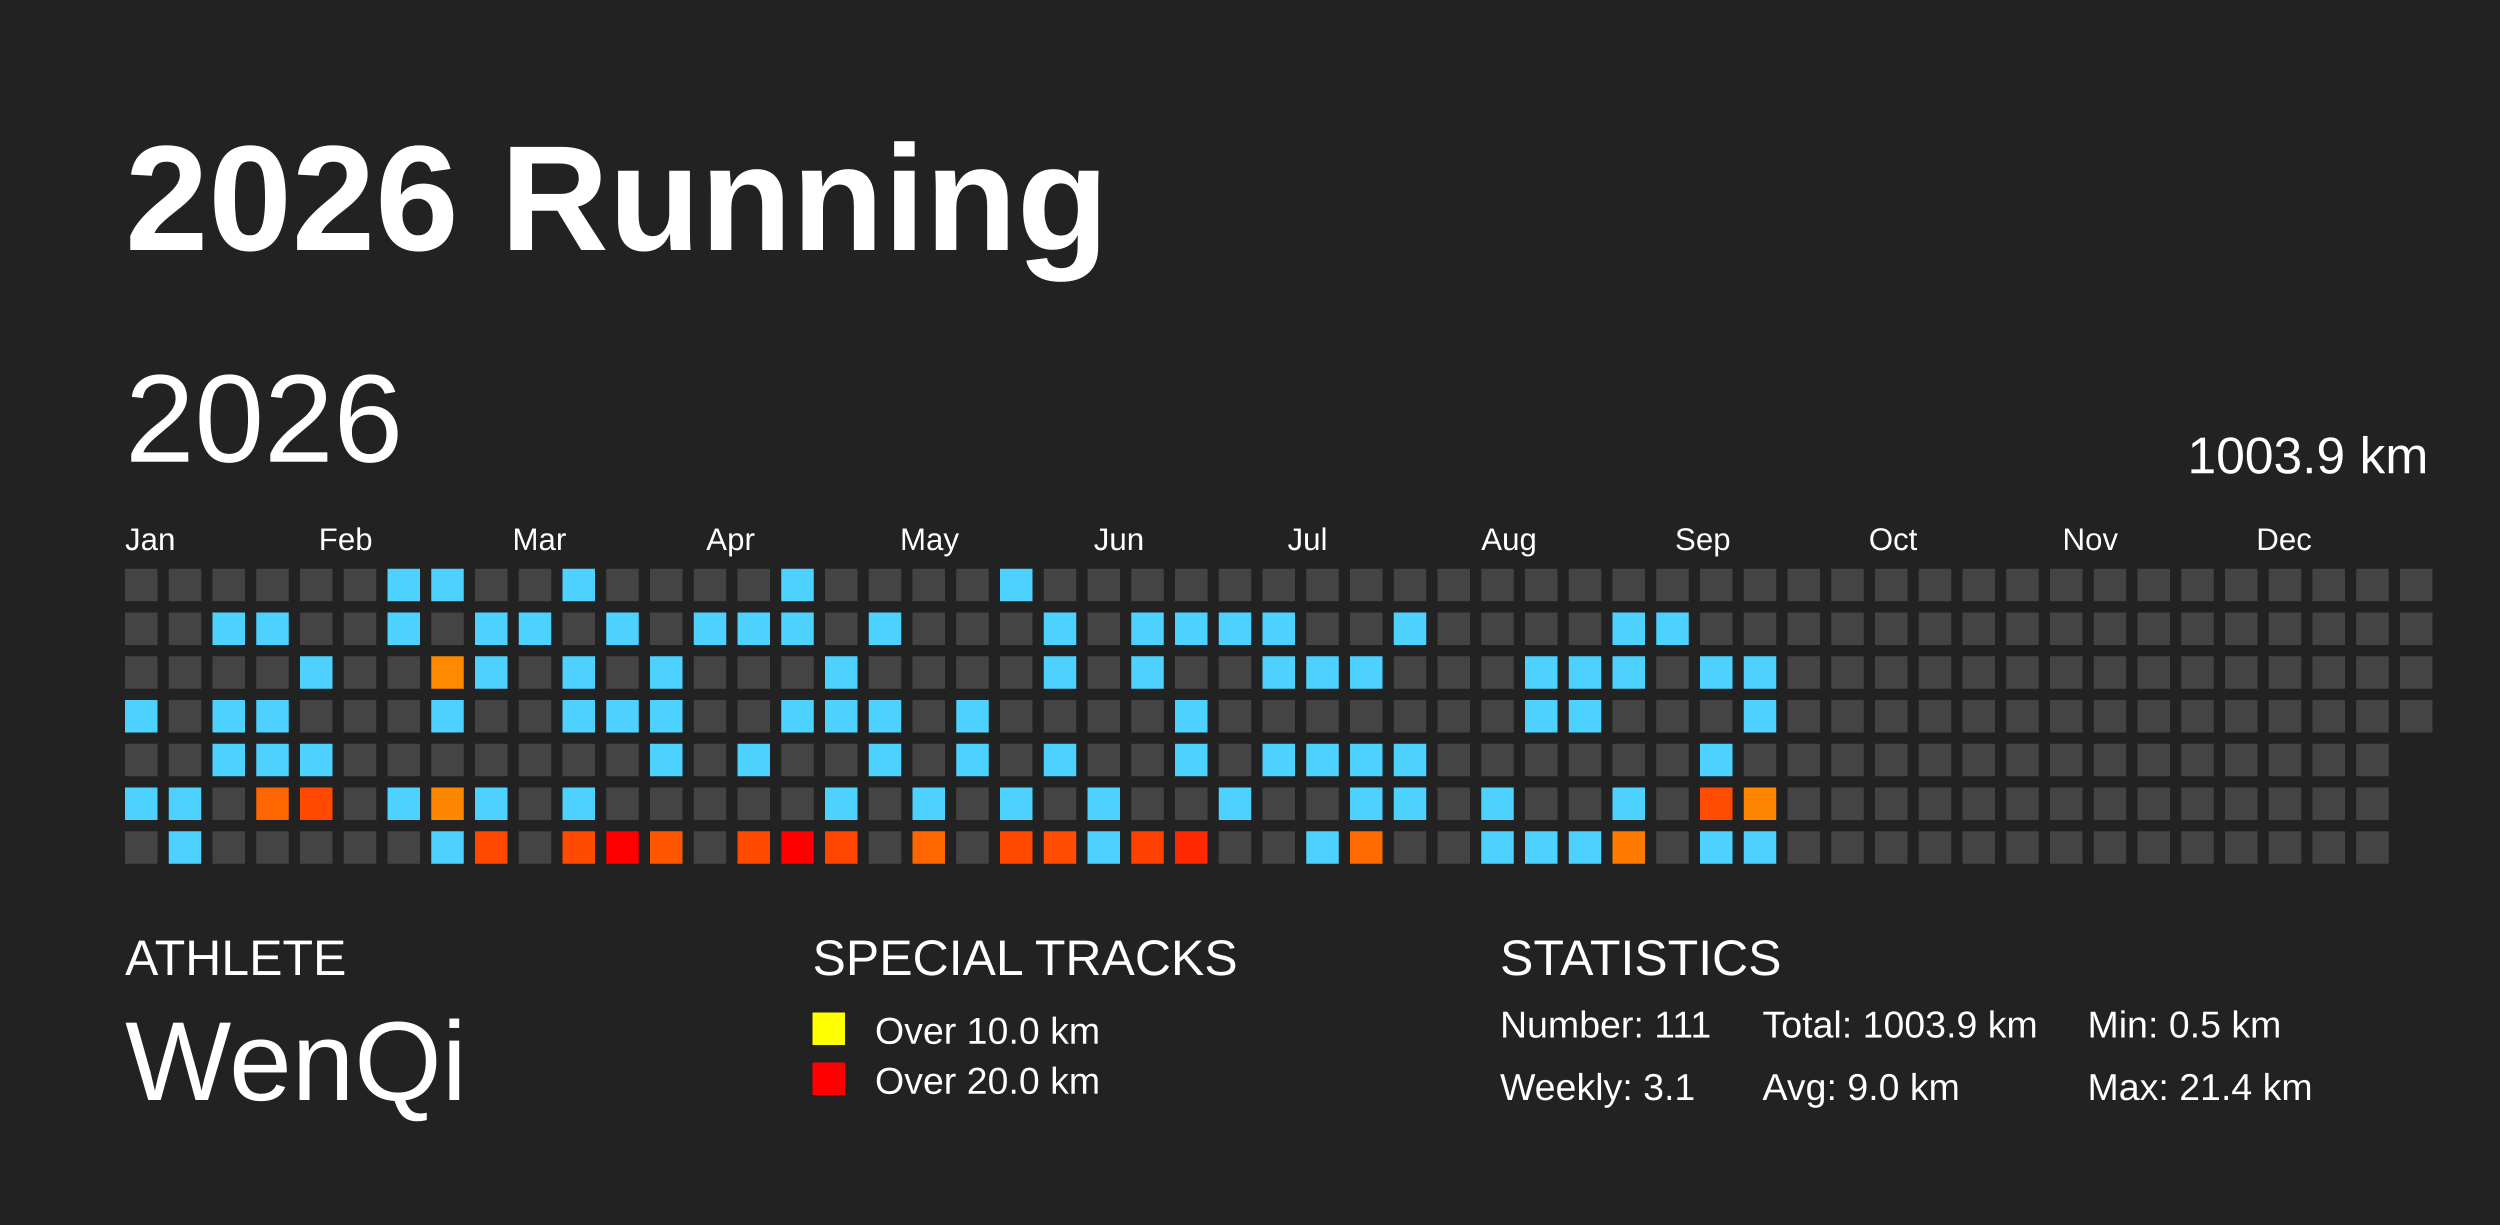
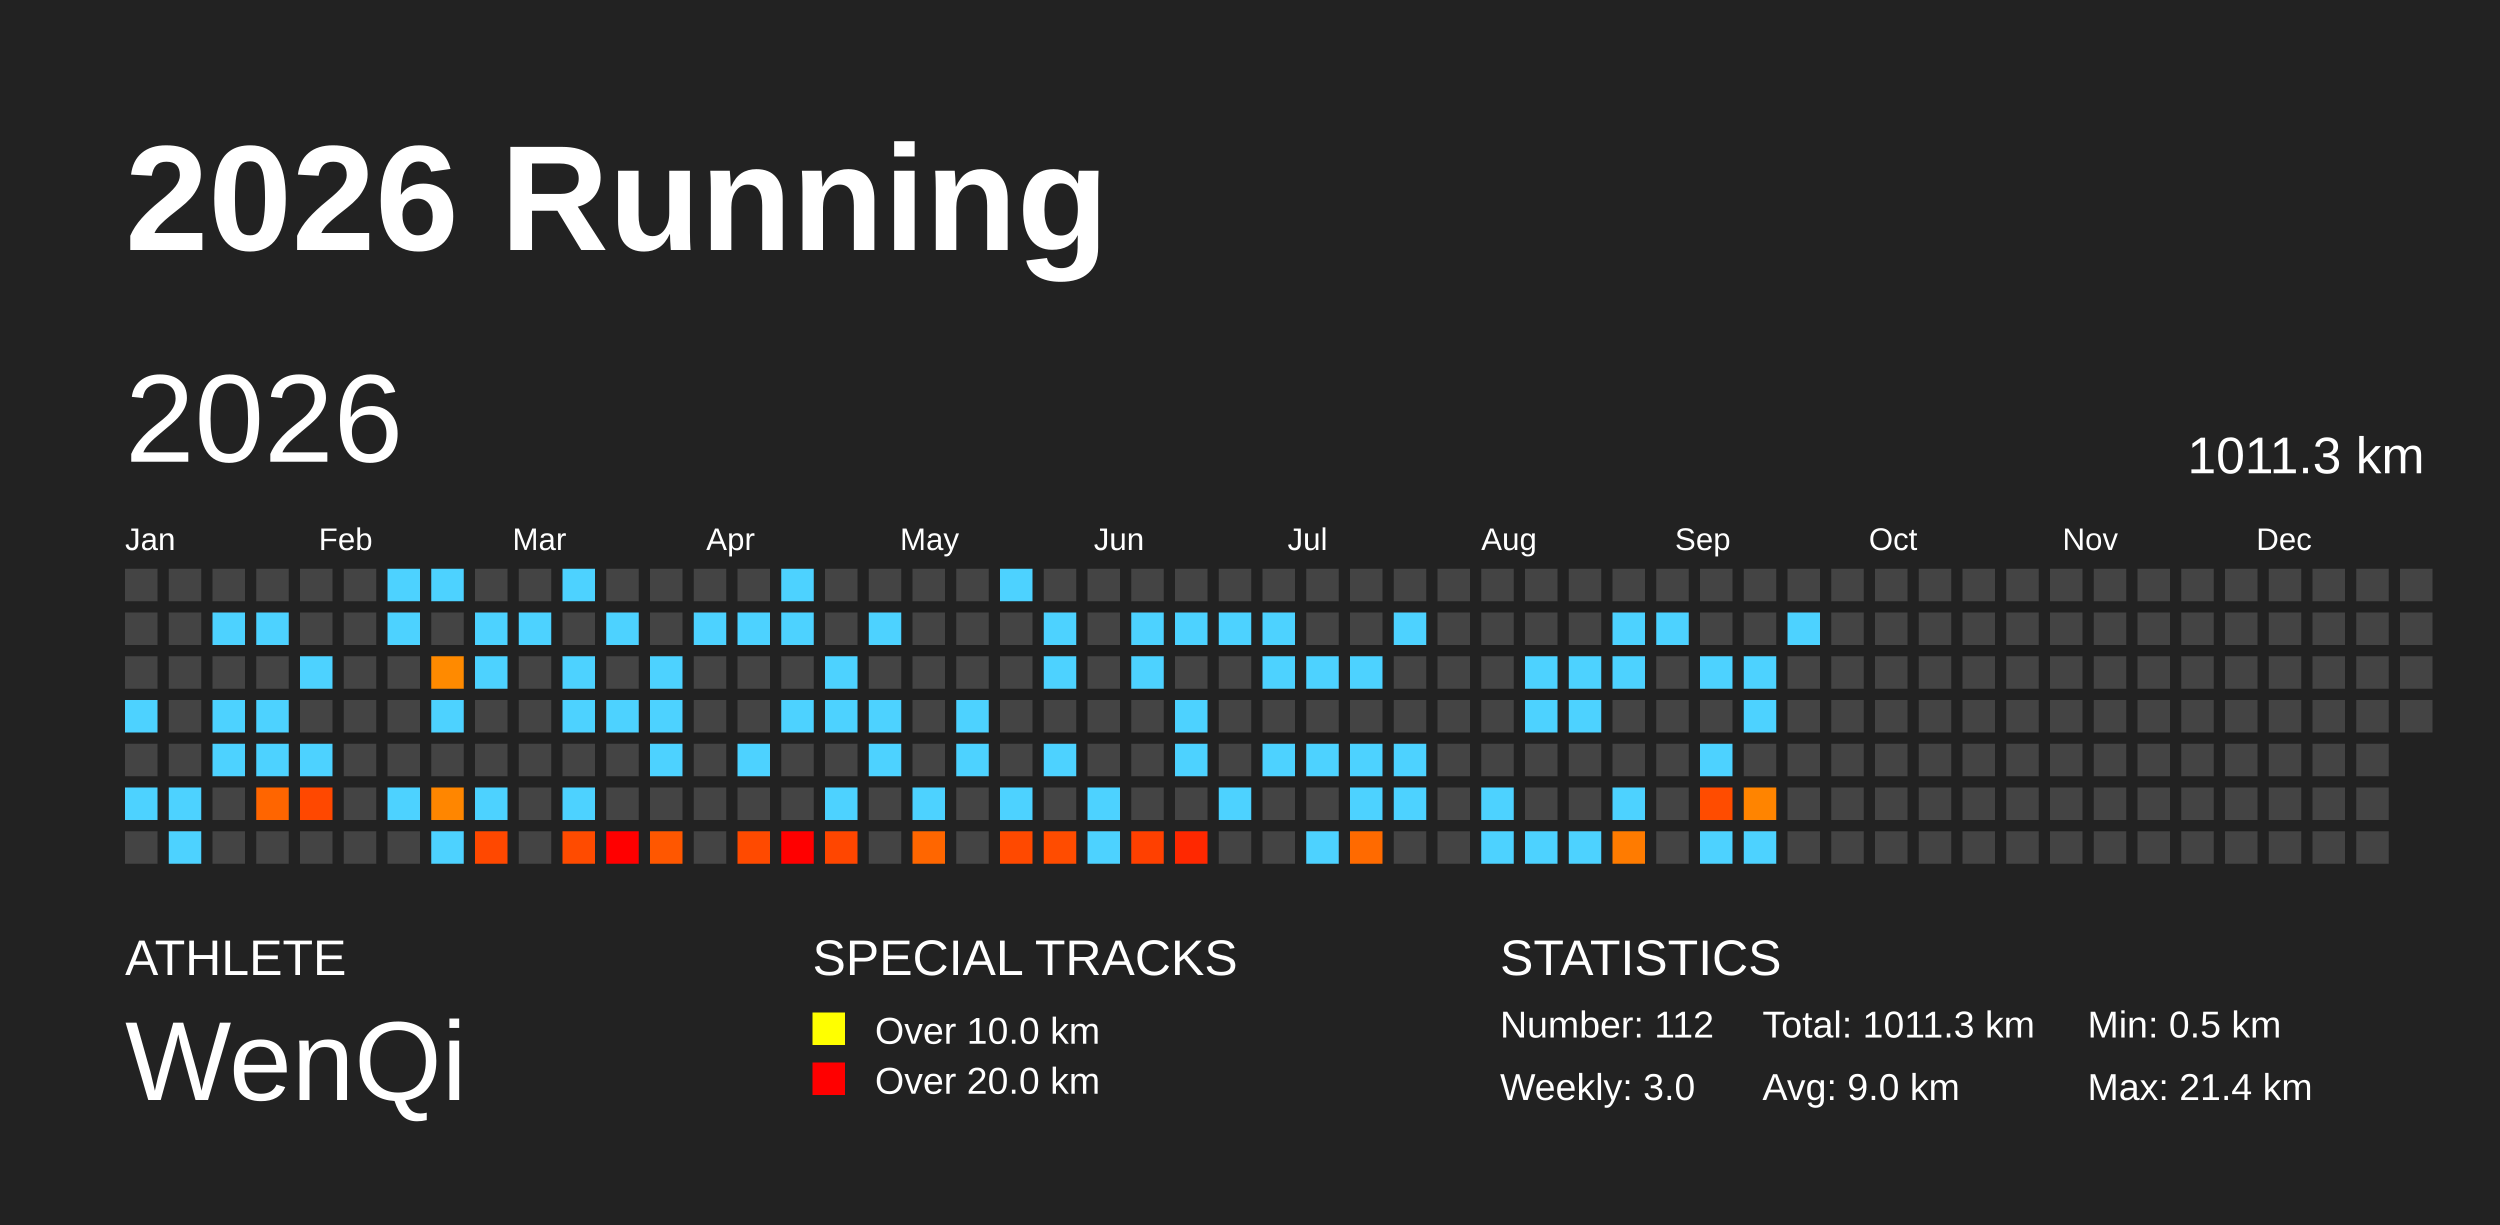
<svg xmlns="http://www.w3.org/2000/svg" baseProfile="full" height="98mm" version="1.1" viewBox="0,0,200,98" width="200mm">
  <defs />
  <rect fill="#222222" height="98" width="200" x="0" y="0" />
  <text fill="#FFFFFF" style="font-size:12px; font-family:Arial; font-weight:bold;" x="10" y="20">2026 Running</text>
  <text fill="#FFFFFF" style="font-size:4px; font-family:Arial" x="10" y="78">ATHLETE</text>
  <text fill="#FFFFFF" style="font-size:9px; font-family:Arial" x="10" y="88">WenQi</text>
  <text fill="#FFFFFF" style="font-size:4px; font-family:Arial" x="65" y="78">SPECIAL TRACKS</text>
  <rect fill="yellow" height="2.6" width="2.6" x="65" y="81" />
  <text fill="#FFFFFF" style="font-size:3px; font-family:Arial" x="70" y="83.5">Over 10.0 km</text>
  <rect fill="red" height="2.6" width="2.6" x="65" y="85" />
  <text fill="#FFFFFF" style="font-size:3px; font-family:Arial" x="70" y="87.5">Over 20.0 km</text>
  <text fill="#FFFFFF" style="font-size:4px; font-family:Arial" x="120" y="78">STATISTICS</text>
-   <text fill="#FFFFFF" style="font-size:3px; font-family:Arial" x="120" y="83">Number: 111</text>
-   <text fill="#FFFFFF" style="font-size:3px; font-family:Arial" x="120" y="88">Weekly: 3.1</text>
-   <text fill="#FFFFFF" style="font-size:3px; font-family:Arial" x="141" y="83">Total: 1003.9 km</text>
+   <text fill="#FFFFFF" style="font-size:3px; font-family:Arial" x="120" y="83">Number: 112</text>
+   <text fill="#FFFFFF" style="font-size:3px; font-family:Arial" x="120" y="88">Weekly: 3.0</text>
+   <text fill="#FFFFFF" style="font-size:3px; font-family:Arial" x="141" y="83">Total: 1011.3 km</text>
  <text fill="#FFFFFF" style="font-size:3px; font-family:Arial" x="141" y="88">Avg: 9.0 km</text>
  <text fill="#FFFFFF" style="font-size:3px; font-family:Arial" x="167" y="83">Min: 0.5 km</text>
  <text fill="#FFFFFF" style="font-size:3px; font-family:Arial" x="167" y="88">Max: 21.4 km</text>
  <text dominant-baseline="hanging" fill="#FFFFFF" style="font-size:10.0px; font-family:Arial;" x="10" y="30">2026</text>
-   <text dominant-baseline="hanging" fill="#FFFFFF" style="font-size:4.125px; font-family:Arial;" x="175" y="35">1003.9 km</text>
+   <text dominant-baseline="hanging" fill="#FFFFFF" style="font-size:4.125px; font-family:Arial;" x="175" y="35">1011.3 km</text>
  <text fill="#FFFFFF" style="font-size:2.5px; font-family:Arial" x="10.0" y="44">Jan</text>
  <text fill="#FFFFFF" style="font-size:2.5px; font-family:Arial" x="25.5" y="44">Feb</text>
  <text fill="#FFFFFF" style="font-size:2.5px; font-family:Arial" x="41.0" y="44">Mar</text>
  <text fill="#FFFFFF" style="font-size:2.5px; font-family:Arial" x="56.5" y="44">Apr</text>
  <text fill="#FFFFFF" style="font-size:2.5px; font-family:Arial" x="72.0" y="44">May</text>
  <text fill="#FFFFFF" style="font-size:2.5px; font-family:Arial" x="87.5" y="44">Jun</text>
  <text fill="#FFFFFF" style="font-size:2.5px; font-family:Arial" x="103.0" y="44">Jul</text>
  <text fill="#FFFFFF" style="font-size:2.5px; font-family:Arial" x="118.5" y="44">Aug</text>
  <text fill="#FFFFFF" style="font-size:2.5px; font-family:Arial" x="134.0" y="44">Sep</text>
  <text fill="#FFFFFF" style="font-size:2.5px; font-family:Arial" x="149.5" y="44">Oct</text>
  <text fill="#FFFFFF" style="font-size:2.5px; font-family:Arial" x="165.0" y="44">Nov</text>
  <text fill="#FFFFFF" style="font-size:2.5px; font-family:Arial" x="180.5" y="44">Dec</text>
  <rect fill="#444444" height="2.6" width="2.6" x="10.0" y="45.5" />
  <rect fill="#444444" height="2.6" width="2.6" x="10.0" y="49.0" />
  <rect fill="#444444" height="2.6" width="2.6" x="10.0" y="52.5" />
  <rect fill="#4dd2ff" height="2.6" width="2.6" x="10.0" y="56.0" />
  <rect fill="#444444" height="2.6" width="2.6" x="10.0" y="59.5" />
  <rect fill="#4dd2ff" height="2.6" width="2.6" x="10.0" y="63.0" />
  <rect fill="#444444" height="2.6" width="2.6" x="10.0" y="66.5" />
  <rect fill="#444444" height="2.6" width="2.6" x="13.5" y="45.5" />
  <rect fill="#444444" height="2.6" width="2.6" x="13.5" y="49.0" />
  <rect fill="#444444" height="2.6" width="2.6" x="13.5" y="52.5" />
  <rect fill="#444444" height="2.6" width="2.6" x="13.5" y="56.0" />
  <rect fill="#444444" height="2.6" width="2.6" x="13.5" y="59.5" />
  <rect fill="#4dd2ff" height="2.6" width="2.6" x="13.5" y="63.0" />
  <rect fill="#4dd2ff" height="2.6" width="2.6" x="13.5" y="66.5" />
  <rect fill="#444444" height="2.6" width="2.6" x="17.0" y="45.5" />
  <rect fill="#4dd2ff" height="2.6" width="2.6" x="17.0" y="49.0" />
  <rect fill="#444444" height="2.6" width="2.6" x="17.0" y="52.5" />
  <rect fill="#4dd2ff" height="2.6" width="2.6" x="17.0" y="56.0" />
  <rect fill="#4dd2ff" height="2.6" width="2.6" x="17.0" y="59.5" />
  <rect fill="#444444" height="2.6" width="2.6" x="17.0" y="63.0" />
  <rect fill="#444444" height="2.6" width="2.6" x="17.0" y="66.5" />
  <rect fill="#444444" height="2.6" width="2.6" x="20.5" y="45.5" />
  <rect fill="#4dd2ff" height="2.6" width="2.6" x="20.5" y="49.0" />
  <rect fill="#444444" height="2.6" width="2.6" x="20.5" y="52.5" />
  <rect fill="#4dd2ff" height="2.6" width="2.6" x="20.5" y="56.0" />
  <rect fill="#4dd2ff" height="2.6" width="2.6" x="20.5" y="59.5" />
  <rect fill="#ff6500" height="2.6" width="2.6" x="20.5" y="63.0" />
  <rect fill="#444444" height="2.6" width="2.6" x="20.5" y="66.5" />
  <rect fill="#444444" height="2.6" width="2.6" x="24.0" y="45.5" />
  <rect fill="#444444" height="2.6" width="2.6" x="24.0" y="49.0" />
  <rect fill="#4dd2ff" height="2.6" width="2.6" x="24.0" y="52.5" />
  <rect fill="#444444" height="2.6" width="2.6" x="24.0" y="56.0" />
  <rect fill="#4dd2ff" height="2.6" width="2.6" x="24.0" y="59.5" />
  <rect fill="#ff4800" height="2.6" width="2.6" x="24.0" y="63.0" />
  <rect fill="#444444" height="2.6" width="2.6" x="24.0" y="66.5" />
  <rect fill="#444444" height="2.6" width="2.6" x="27.5" y="45.5" />
  <rect fill="#444444" height="2.6" width="2.6" x="27.5" y="49.0" />
  <rect fill="#444444" height="2.6" width="2.6" x="27.5" y="52.5" />
  <rect fill="#444444" height="2.6" width="2.6" x="27.5" y="56.0" />
  <rect fill="#444444" height="2.6" width="2.6" x="27.5" y="59.5" />
  <rect fill="#444444" height="2.6" width="2.6" x="27.5" y="63.0" />
  <rect fill="#444444" height="2.6" width="2.6" x="27.5" y="66.5" />
  <rect fill="#4dd2ff" height="2.6" width="2.6" x="31.0" y="45.5" />
  <rect fill="#4dd2ff" height="2.6" width="2.6" x="31.0" y="49.0" />
  <rect fill="#444444" height="2.6" width="2.6" x="31.0" y="52.5" />
  <rect fill="#444444" height="2.6" width="2.6" x="31.0" y="56.0" />
  <rect fill="#444444" height="2.6" width="2.6" x="31.0" y="59.5" />
  <rect fill="#4dd2ff" height="2.6" width="2.6" x="31.0" y="63.0" />
  <rect fill="#444444" height="2.6" width="2.6" x="31.0" y="66.5" />
  <rect fill="#4dd2ff" height="2.6" width="2.6" x="34.5" y="45.5" />
  <rect fill="#444444" height="2.6" width="2.6" x="34.5" y="49.0" />
  <rect fill="#ff8a00" height="2.6" width="2.6" x="34.5" y="52.5" />
  <rect fill="#4dd2ff" height="2.6" width="2.6" x="34.5" y="56.0" />
  <rect fill="#444444" height="2.6" width="2.6" x="34.5" y="59.5" />
  <rect fill="#ff8600" height="2.6" width="2.6" x="34.5" y="63.0" />
  <rect fill="#4dd2ff" height="2.6" width="2.6" x="34.5" y="66.5" />
  <rect fill="#444444" height="2.6" width="2.6" x="38.0" y="45.5" />
  <rect fill="#4dd2ff" height="2.6" width="2.6" x="38.0" y="49.0" />
  <rect fill="#4dd2ff" height="2.6" width="2.6" x="38.0" y="52.5" />
  <rect fill="#444444" height="2.6" width="2.6" x="38.0" y="56.0" />
  <rect fill="#444444" height="2.6" width="2.6" x="38.0" y="59.5" />
  <rect fill="#4dd2ff" height="2.6" width="2.6" x="38.0" y="63.0" />
  <rect fill="#ff4800" height="2.6" width="2.6" x="38.0" y="66.5" />
  <rect fill="#444444" height="2.6" width="2.6" x="41.5" y="45.5" />
  <rect fill="#4dd2ff" height="2.6" width="2.6" x="41.5" y="49.0" />
  <rect fill="#444444" height="2.6" width="2.6" x="41.5" y="52.5" />
  <rect fill="#444444" height="2.6" width="2.6" x="41.5" y="56.0" />
  <rect fill="#444444" height="2.6" width="2.6" x="41.5" y="59.5" />
  <rect fill="#444444" height="2.6" width="2.6" x="41.5" y="63.0" />
  <rect fill="#444444" height="2.6" width="2.6" x="41.5" y="66.5" />
  <rect fill="#4dd2ff" height="2.6" width="2.6" x="45.0" y="45.5" />
  <rect fill="#444444" height="2.6" width="2.6" x="45.0" y="49.0" />
  <rect fill="#4dd2ff" height="2.6" width="2.6" x="45.0" y="52.5" />
  <rect fill="#4dd2ff" height="2.6" width="2.6" x="45.0" y="56.0" />
  <rect fill="#444444" height="2.6" width="2.6" x="45.0" y="59.5" />
  <rect fill="#4dd2ff" height="2.6" width="2.6" x="45.0" y="63.0" />
  <rect fill="#ff4b00" height="2.6" width="2.6" x="45.0" y="66.5" />
  <rect fill="#444444" height="2.6" width="2.6" x="48.5" y="45.5" />
  <rect fill="#4dd2ff" height="2.6" width="2.6" x="48.5" y="49.0" />
  <rect fill="#444444" height="2.6" width="2.6" x="48.5" y="52.5" />
  <rect fill="#4dd2ff" height="2.6" width="2.6" x="48.5" y="56.0" />
  <rect fill="#444444" height="2.6" width="2.6" x="48.5" y="59.5" />
  <rect fill="#444444" height="2.6" width="2.6" x="48.5" y="63.0" />
  <rect fill="red" height="2.6" width="2.6" x="48.5" y="66.5" />
  <rect fill="#444444" height="2.6" width="2.6" x="52.0" y="45.5" />
  <rect fill="#444444" height="2.6" width="2.6" x="52.0" y="49.0" />
  <rect fill="#4dd2ff" height="2.6" width="2.6" x="52.0" y="52.5" />
  <rect fill="#4dd2ff" height="2.6" width="2.6" x="52.0" y="56.0" />
  <rect fill="#4dd2ff" height="2.6" width="2.6" x="52.0" y="59.5" />
  <rect fill="#444444" height="2.6" width="2.6" x="52.0" y="63.0" />
  <rect fill="#ff5700" height="2.6" width="2.6" x="52.0" y="66.5" />
  <rect fill="#444444" height="2.6" width="2.6" x="55.5" y="45.5" />
  <rect fill="#4dd2ff" height="2.6" width="2.6" x="55.5" y="49.0" />
  <rect fill="#444444" height="2.6" width="2.6" x="55.5" y="52.5" />
  <rect fill="#444444" height="2.6" width="2.6" x="55.5" y="56.0" />
  <rect fill="#444444" height="2.6" width="2.6" x="55.5" y="59.5" />
  <rect fill="#444444" height="2.6" width="2.6" x="55.5" y="63.0" />
  <rect fill="#444444" height="2.6" width="2.6" x="55.5" y="66.5" />
  <rect fill="#444444" height="2.6" width="2.6" x="59.0" y="45.5" />
  <rect fill="#4dd2ff" height="2.6" width="2.6" x="59.0" y="49.0" />
  <rect fill="#444444" height="2.6" width="2.6" x="59.0" y="52.5" />
  <rect fill="#444444" height="2.6" width="2.6" x="59.0" y="56.0" />
  <rect fill="#4dd2ff" height="2.6" width="2.6" x="59.0" y="59.5" />
  <rect fill="#444444" height="2.6" width="2.6" x="59.0" y="63.0" />
  <rect fill="#ff4a00" height="2.6" width="2.6" x="59.0" y="66.5" />
  <rect fill="#4dd2ff" height="2.6" width="2.6" x="62.5" y="45.5" />
  <rect fill="#4dd2ff" height="2.6" width="2.6" x="62.5" y="49.0" />
  <rect fill="#444444" height="2.6" width="2.6" x="62.5" y="52.5" />
  <rect fill="#4dd2ff" height="2.6" width="2.6" x="62.5" y="56.0" />
  <rect fill="#444444" height="2.6" width="2.6" x="62.5" y="59.5" />
  <rect fill="#444444" height="2.6" width="2.6" x="62.5" y="63.0" />
  <rect fill="red" height="2.6" width="2.6" x="62.5" y="66.5" />
  <rect fill="#444444" height="2.6" width="2.6" x="66.0" y="45.5" />
  <rect fill="#444444" height="2.6" width="2.6" x="66.0" y="49.0" />
  <rect fill="#4dd2ff" height="2.6" width="2.6" x="66.0" y="52.5" />
  <rect fill="#4dd2ff" height="2.6" width="2.6" x="66.0" y="56.0" />
  <rect fill="#444444" height="2.6" width="2.6" x="66.0" y="59.5" />
  <rect fill="#4dd2ff" height="2.6" width="2.6" x="66.0" y="63.0" />
  <rect fill="#ff4600" height="2.6" width="2.6" x="66.0" y="66.5" />
  <rect fill="#444444" height="2.6" width="2.6" x="69.5" y="45.5" />
  <rect fill="#4dd2ff" height="2.6" width="2.6" x="69.5" y="49.0" />
  <rect fill="#444444" height="2.6" width="2.6" x="69.5" y="52.5" />
  <rect fill="#4dd2ff" height="2.6" width="2.6" x="69.5" y="56.0" />
  <rect fill="#4dd2ff" height="2.6" width="2.6" x="69.5" y="59.5" />
  <rect fill="#444444" height="2.6" width="2.6" x="69.5" y="63.0" />
  <rect fill="#444444" height="2.6" width="2.6" x="69.5" y="66.5" />
  <rect fill="#444444" height="2.6" width="2.6" x="73.0" y="45.5" />
  <rect fill="#444444" height="2.6" width="2.6" x="73.0" y="49.0" />
  <rect fill="#444444" height="2.6" width="2.6" x="73.0" y="52.5" />
  <rect fill="#444444" height="2.6" width="2.6" x="73.0" y="56.0" />
  <rect fill="#444444" height="2.6" width="2.6" x="73.0" y="59.5" />
  <rect fill="#4dd2ff" height="2.6" width="2.6" x="73.0" y="63.0" />
  <rect fill="#ff6600" height="2.6" width="2.6" x="73.0" y="66.5" />
  <rect fill="#444444" height="2.6" width="2.6" x="76.5" y="45.5" />
  <rect fill="#444444" height="2.6" width="2.6" x="76.5" y="49.0" />
  <rect fill="#444444" height="2.6" width="2.6" x="76.5" y="52.5" />
  <rect fill="#4dd2ff" height="2.6" width="2.6" x="76.5" y="56.0" />
  <rect fill="#4dd2ff" height="2.6" width="2.6" x="76.5" y="59.5" />
  <rect fill="#444444" height="2.6" width="2.6" x="76.5" y="63.0" />
  <rect fill="#444444" height="2.6" width="2.6" x="76.5" y="66.5" />
  <rect fill="#4dd2ff" height="2.6" width="2.6" x="80.0" y="45.5" />
  <rect fill="#444444" height="2.6" width="2.6" x="80.0" y="49.0" />
  <rect fill="#444444" height="2.6" width="2.6" x="80.0" y="52.5" />
  <rect fill="#444444" height="2.6" width="2.6" x="80.0" y="56.0" />
  <rect fill="#444444" height="2.6" width="2.6" x="80.0" y="59.5" />
  <rect fill="#4dd2ff" height="2.6" width="2.6" x="80.0" y="63.0" />
  <rect fill="#ff4900" height="2.6" width="2.6" x="80.0" y="66.5" />
  <rect fill="#444444" height="2.6" width="2.6" x="83.5" y="45.5" />
  <rect fill="#4dd2ff" height="2.6" width="2.6" x="83.5" y="49.0" />
  <rect fill="#4dd2ff" height="2.6" width="2.6" x="83.5" y="52.5" />
  <rect fill="#444444" height="2.6" width="2.6" x="83.5" y="56.0" />
  <rect fill="#4dd2ff" height="2.6" width="2.6" x="83.5" y="59.5" />
  <rect fill="#444444" height="2.6" width="2.6" x="83.5" y="63.0" />
  <rect fill="#ff4c00" height="2.6" width="2.6" x="83.5" y="66.5" />
  <rect fill="#444444" height="2.6" width="2.6" x="87.0" y="45.5" />
  <rect fill="#444444" height="2.6" width="2.6" x="87.0" y="49.0" />
  <rect fill="#444444" height="2.6" width="2.6" x="87.0" y="52.5" />
  <rect fill="#444444" height="2.6" width="2.6" x="87.0" y="56.0" />
  <rect fill="#444444" height="2.6" width="2.6" x="87.0" y="59.5" />
  <rect fill="#4dd2ff" height="2.6" width="2.6" x="87.0" y="63.0" />
  <rect fill="#4dd2ff" height="2.6" width="2.6" x="87.0" y="66.5" />
  <rect fill="#444444" height="2.6" width="2.6" x="90.5" y="45.5" />
  <rect fill="#4dd2ff" height="2.6" width="2.6" x="90.5" y="49.0" />
  <rect fill="#4dd2ff" height="2.6" width="2.6" x="90.5" y="52.5" />
  <rect fill="#444444" height="2.6" width="2.6" x="90.5" y="56.0" />
  <rect fill="#444444" height="2.6" width="2.6" x="90.5" y="59.5" />
  <rect fill="#444444" height="2.6" width="2.6" x="90.5" y="63.0" />
  <rect fill="#ff4000" height="2.6" width="2.6" x="90.5" y="66.5" />
  <rect fill="#444444" height="2.6" width="2.6" x="94.0" y="45.5" />
  <rect fill="#4dd2ff" height="2.6" width="2.6" x="94.0" y="49.0" />
  <rect fill="#444444" height="2.6" width="2.6" x="94.0" y="52.5" />
  <rect fill="#4dd2ff" height="2.6" width="2.6" x="94.0" y="56.0" />
  <rect fill="#4dd2ff" height="2.6" width="2.6" x="94.0" y="59.5" />
  <rect fill="#444444" height="2.6" width="2.6" x="94.0" y="63.0" />
  <rect fill="#ff2800" height="2.6" width="2.6" x="94.0" y="66.5" />
  <rect fill="#444444" height="2.6" width="2.6" x="97.5" y="45.5" />
  <rect fill="#4dd2ff" height="2.6" width="2.6" x="97.5" y="49.0" />
  <rect fill="#444444" height="2.6" width="2.6" x="97.5" y="52.5" />
  <rect fill="#444444" height="2.6" width="2.6" x="97.5" y="56.0" />
  <rect fill="#444444" height="2.6" width="2.6" x="97.5" y="59.5" />
  <rect fill="#4dd2ff" height="2.6" width="2.6" x="97.5" y="63.0" />
  <rect fill="#444444" height="2.6" width="2.6" x="97.5" y="66.5" />
  <rect fill="#444444" height="2.6" width="2.6" x="101.0" y="45.5" />
  <rect fill="#4dd2ff" height="2.6" width="2.6" x="101.0" y="49.0" />
  <rect fill="#4dd2ff" height="2.6" width="2.6" x="101.0" y="52.5" />
  <rect fill="#444444" height="2.6" width="2.6" x="101.0" y="56.0" />
  <rect fill="#4dd2ff" height="2.6" width="2.6" x="101.0" y="59.5" />
  <rect fill="#444444" height="2.6" width="2.6" x="101.0" y="63.0" />
  <rect fill="#444444" height="2.6" width="2.6" x="101.0" y="66.5" />
  <rect fill="#444444" height="2.6" width="2.6" x="104.5" y="45.5" />
  <rect fill="#444444" height="2.6" width="2.6" x="104.5" y="49.0" />
  <rect fill="#4dd2ff" height="2.6" width="2.6" x="104.5" y="52.5" />
  <rect fill="#444444" height="2.6" width="2.6" x="104.5" y="56.0" />
  <rect fill="#4dd2ff" height="2.6" width="2.6" x="104.5" y="59.5" />
  <rect fill="#444444" height="2.6" width="2.6" x="104.5" y="63.0" />
  <rect fill="#4dd2ff" height="2.6" width="2.6" x="104.5" y="66.5" />
  <rect fill="#444444" height="2.6" width="2.6" x="108.0" y="45.5" />
  <rect fill="#444444" height="2.6" width="2.6" x="108.0" y="49.0" />
  <rect fill="#4dd2ff" height="2.6" width="2.6" x="108.0" y="52.5" />
  <rect fill="#444444" height="2.6" width="2.6" x="108.0" y="56.0" />
  <rect fill="#4dd2ff" height="2.6" width="2.6" x="108.0" y="59.5" />
  <rect fill="#4dd2ff" height="2.6" width="2.6" x="108.0" y="63.0" />
  <rect fill="#ff6a00" height="2.6" width="2.6" x="108.0" y="66.5" />
  <rect fill="#444444" height="2.6" width="2.6" x="111.5" y="45.5" />
  <rect fill="#4dd2ff" height="2.6" width="2.6" x="111.5" y="49.0" />
  <rect fill="#444444" height="2.6" width="2.6" x="111.5" y="52.5" />
  <rect fill="#444444" height="2.6" width="2.6" x="111.5" y="56.0" />
  <rect fill="#4dd2ff" height="2.6" width="2.6" x="111.5" y="59.5" />
  <rect fill="#4dd2ff" height="2.6" width="2.6" x="111.5" y="63.0" />
  <rect fill="#444444" height="2.6" width="2.6" x="111.5" y="66.5" />
  <rect fill="#444444" height="2.6" width="2.6" x="115.0" y="45.5" />
  <rect fill="#444444" height="2.6" width="2.6" x="115.0" y="49.0" />
  <rect fill="#444444" height="2.6" width="2.6" x="115.0" y="52.5" />
  <rect fill="#444444" height="2.6" width="2.6" x="115.0" y="56.0" />
  <rect fill="#444444" height="2.6" width="2.6" x="115.0" y="59.5" />
  <rect fill="#444444" height="2.6" width="2.6" x="115.0" y="63.0" />
  <rect fill="#444444" height="2.6" width="2.6" x="115.0" y="66.5" />
  <rect fill="#444444" height="2.6" width="2.6" x="118.5" y="45.5" />
  <rect fill="#444444" height="2.6" width="2.6" x="118.5" y="49.0" />
  <rect fill="#444444" height="2.6" width="2.6" x="118.5" y="52.5" />
  <rect fill="#444444" height="2.6" width="2.6" x="118.5" y="56.0" />
  <rect fill="#444444" height="2.6" width="2.6" x="118.5" y="59.5" />
  <rect fill="#4dd2ff" height="2.6" width="2.6" x="118.5" y="63.0" />
  <rect fill="#4dd2ff" height="2.6" width="2.6" x="118.5" y="66.5" />
  <rect fill="#444444" height="2.6" width="2.6" x="122.0" y="45.5" />
  <rect fill="#444444" height="2.6" width="2.6" x="122.0" y="49.0" />
  <rect fill="#4dd2ff" height="2.6" width="2.6" x="122.0" y="52.5" />
  <rect fill="#4dd2ff" height="2.6" width="2.6" x="122.0" y="56.0" />
  <rect fill="#444444" height="2.6" width="2.6" x="122.0" y="59.5" />
  <rect fill="#444444" height="2.6" width="2.6" x="122.0" y="63.0" />
  <rect fill="#4dd2ff" height="2.6" width="2.6" x="122.0" y="66.5" />
  <rect fill="#444444" height="2.6" width="2.6" x="125.5" y="45.5" />
  <rect fill="#444444" height="2.6" width="2.6" x="125.5" y="49.0" />
  <rect fill="#4dd2ff" height="2.6" width="2.6" x="125.5" y="52.5" />
  <rect fill="#4dd2ff" height="2.6" width="2.6" x="125.5" y="56.0" />
  <rect fill="#444444" height="2.6" width="2.6" x="125.5" y="59.5" />
  <rect fill="#444444" height="2.6" width="2.6" x="125.5" y="63.0" />
  <rect fill="#4dd2ff" height="2.6" width="2.6" x="125.5" y="66.5" />
  <rect fill="#444444" height="2.6" width="2.6" x="129.0" y="45.5" />
  <rect fill="#4dd2ff" height="2.6" width="2.6" x="129.0" y="49.0" />
  <rect fill="#4dd2ff" height="2.6" width="2.6" x="129.0" y="52.5" />
  <rect fill="#444444" height="2.6" width="2.6" x="129.0" y="56.0" />
  <rect fill="#444444" height="2.6" width="2.6" x="129.0" y="59.5" />
  <rect fill="#4dd2ff" height="2.6" width="2.6" x="129.0" y="63.0" />
  <rect fill="#ff7b00" height="2.6" width="2.6" x="129.0" y="66.5" />
  <rect fill="#444444" height="2.6" width="2.6" x="132.5" y="45.5" />
  <rect fill="#4dd2ff" height="2.6" width="2.6" x="132.5" y="49.0" />
  <rect fill="#444444" height="2.6" width="2.6" x="132.5" y="52.5" />
  <rect fill="#444444" height="2.6" width="2.6" x="132.5" y="56.0" />
  <rect fill="#444444" height="2.6" width="2.6" x="132.5" y="59.5" />
  <rect fill="#444444" height="2.6" width="2.6" x="132.5" y="63.0" />
  <rect fill="#444444" height="2.6" width="2.6" x="132.5" y="66.5" />
  <rect fill="#444444" height="2.6" width="2.6" x="136.0" y="45.5" />
  <rect fill="#444444" height="2.6" width="2.6" x="136.0" y="49.0" />
  <rect fill="#4dd2ff" height="2.6" width="2.6" x="136.0" y="52.5" />
  <rect fill="#444444" height="2.6" width="2.6" x="136.0" y="56.0" />
  <rect fill="#4dd2ff" height="2.6" width="2.6" x="136.0" y="59.5" />
  <rect fill="#ff4c00" height="2.6" width="2.6" x="136.0" y="63.0" />
  <rect fill="#4dd2ff" height="2.6" width="2.6" x="136.0" y="66.5" />
  <rect fill="#444444" height="2.6" width="2.6" x="139.5" y="45.5" />
  <rect fill="#444444" height="2.6" width="2.6" x="139.5" y="49.0" />
  <rect fill="#4dd2ff" height="2.6" width="2.6" x="139.5" y="52.5" />
  <rect fill="#4dd2ff" height="2.6" width="2.6" x="139.5" y="56.0" />
  <rect fill="#444444" height="2.6" width="2.6" x="139.5" y="59.5" />
  <rect fill="#ff8400" height="2.6" width="2.6" x="139.5" y="63.0" />
  <rect fill="#4dd2ff" height="2.6" width="2.6" x="139.5" y="66.5" />
  <rect fill="#444444" height="2.6" width="2.6" x="143.0" y="45.5" />
-   <rect fill="#444444" height="2.6" width="2.6" x="143.0" y="49.0" />
+   <rect fill="#4dd2ff" height="2.6" width="2.6" x="143.0" y="49.0" />
  <rect fill="#444444" height="2.6" width="2.6" x="143.0" y="52.5" />
  <rect fill="#444444" height="2.6" width="2.6" x="143.0" y="56.0" />
  <rect fill="#444444" height="2.6" width="2.6" x="143.0" y="59.5" />
  <rect fill="#444444" height="2.6" width="2.6" x="143.0" y="63.0" />
  <rect fill="#444444" height="2.6" width="2.6" x="143.0" y="66.5" />
  <rect fill="#444444" height="2.6" width="2.6" x="146.5" y="45.5" />
  <rect fill="#444444" height="2.6" width="2.6" x="146.5" y="49.0" />
  <rect fill="#444444" height="2.6" width="2.6" x="146.5" y="52.5" />
  <rect fill="#444444" height="2.6" width="2.6" x="146.5" y="56.0" />
  <rect fill="#444444" height="2.6" width="2.6" x="146.5" y="59.5" />
  <rect fill="#444444" height="2.6" width="2.6" x="146.5" y="63.0" />
  <rect fill="#444444" height="2.6" width="2.6" x="146.5" y="66.5" />
  <rect fill="#444444" height="2.6" width="2.6" x="150.0" y="45.5" />
  <rect fill="#444444" height="2.6" width="2.6" x="150.0" y="49.0" />
  <rect fill="#444444" height="2.6" width="2.6" x="150.0" y="52.5" />
  <rect fill="#444444" height="2.6" width="2.6" x="150.0" y="56.0" />
  <rect fill="#444444" height="2.6" width="2.6" x="150.0" y="59.5" />
  <rect fill="#444444" height="2.6" width="2.6" x="150.0" y="63.0" />
  <rect fill="#444444" height="2.6" width="2.6" x="150.0" y="66.5" />
  <rect fill="#444444" height="2.6" width="2.6" x="153.5" y="45.5" />
  <rect fill="#444444" height="2.6" width="2.6" x="153.5" y="49.0" />
  <rect fill="#444444" height="2.6" width="2.6" x="153.5" y="52.5" />
  <rect fill="#444444" height="2.6" width="2.6" x="153.5" y="56.0" />
  <rect fill="#444444" height="2.6" width="2.6" x="153.5" y="59.5" />
  <rect fill="#444444" height="2.6" width="2.6" x="153.5" y="63.0" />
  <rect fill="#444444" height="2.6" width="2.6" x="153.5" y="66.5" />
  <rect fill="#444444" height="2.6" width="2.6" x="157.0" y="45.5" />
  <rect fill="#444444" height="2.6" width="2.6" x="157.0" y="49.0" />
  <rect fill="#444444" height="2.6" width="2.6" x="157.0" y="52.5" />
  <rect fill="#444444" height="2.6" width="2.6" x="157.0" y="56.0" />
  <rect fill="#444444" height="2.6" width="2.6" x="157.0" y="59.5" />
  <rect fill="#444444" height="2.6" width="2.6" x="157.0" y="63.0" />
  <rect fill="#444444" height="2.6" width="2.6" x="157.0" y="66.5" />
  <rect fill="#444444" height="2.6" width="2.6" x="160.5" y="45.5" />
  <rect fill="#444444" height="2.6" width="2.6" x="160.5" y="49.0" />
  <rect fill="#444444" height="2.6" width="2.6" x="160.5" y="52.5" />
  <rect fill="#444444" height="2.6" width="2.6" x="160.5" y="56.0" />
  <rect fill="#444444" height="2.6" width="2.6" x="160.5" y="59.5" />
  <rect fill="#444444" height="2.6" width="2.6" x="160.5" y="63.0" />
  <rect fill="#444444" height="2.6" width="2.6" x="160.5" y="66.5" />
  <rect fill="#444444" height="2.6" width="2.6" x="164.0" y="45.5" />
  <rect fill="#444444" height="2.6" width="2.6" x="164.0" y="49.0" />
  <rect fill="#444444" height="2.6" width="2.6" x="164.0" y="52.5" />
  <rect fill="#444444" height="2.6" width="2.6" x="164.0" y="56.0" />
  <rect fill="#444444" height="2.6" width="2.6" x="164.0" y="59.5" />
  <rect fill="#444444" height="2.6" width="2.6" x="164.0" y="63.0" />
  <rect fill="#444444" height="2.6" width="2.6" x="164.0" y="66.5" />
  <rect fill="#444444" height="2.6" width="2.6" x="167.5" y="45.5" />
  <rect fill="#444444" height="2.6" width="2.6" x="167.5" y="49.0" />
  <rect fill="#444444" height="2.6" width="2.6" x="167.5" y="52.5" />
  <rect fill="#444444" height="2.6" width="2.6" x="167.5" y="56.0" />
  <rect fill="#444444" height="2.6" width="2.6" x="167.5" y="59.5" />
  <rect fill="#444444" height="2.6" width="2.6" x="167.5" y="63.0" />
  <rect fill="#444444" height="2.6" width="2.6" x="167.5" y="66.5" />
  <rect fill="#444444" height="2.6" width="2.6" x="171.0" y="45.5" />
  <rect fill="#444444" height="2.6" width="2.6" x="171.0" y="49.0" />
  <rect fill="#444444" height="2.6" width="2.6" x="171.0" y="52.5" />
  <rect fill="#444444" height="2.6" width="2.6" x="171.0" y="56.0" />
  <rect fill="#444444" height="2.6" width="2.6" x="171.0" y="59.5" />
  <rect fill="#444444" height="2.6" width="2.6" x="171.0" y="63.0" />
  <rect fill="#444444" height="2.6" width="2.6" x="171.0" y="66.5" />
  <rect fill="#444444" height="2.6" width="2.6" x="174.5" y="45.5" />
  <rect fill="#444444" height="2.6" width="2.6" x="174.5" y="49.0" />
  <rect fill="#444444" height="2.6" width="2.6" x="174.5" y="52.5" />
  <rect fill="#444444" height="2.6" width="2.6" x="174.5" y="56.0" />
  <rect fill="#444444" height="2.6" width="2.6" x="174.5" y="59.5" />
  <rect fill="#444444" height="2.6" width="2.6" x="174.5" y="63.0" />
  <rect fill="#444444" height="2.6" width="2.6" x="174.5" y="66.5" />
  <rect fill="#444444" height="2.6" width="2.6" x="178.0" y="45.5" />
  <rect fill="#444444" height="2.6" width="2.6" x="178.0" y="49.0" />
  <rect fill="#444444" height="2.6" width="2.6" x="178.0" y="52.5" />
  <rect fill="#444444" height="2.6" width="2.6" x="178.0" y="56.0" />
  <rect fill="#444444" height="2.6" width="2.6" x="178.0" y="59.5" />
  <rect fill="#444444" height="2.6" width="2.6" x="178.0" y="63.0" />
  <rect fill="#444444" height="2.6" width="2.6" x="178.0" y="66.5" />
  <rect fill="#444444" height="2.6" width="2.6" x="181.5" y="45.5" />
  <rect fill="#444444" height="2.6" width="2.6" x="181.5" y="49.0" />
  <rect fill="#444444" height="2.6" width="2.6" x="181.5" y="52.5" />
  <rect fill="#444444" height="2.6" width="2.6" x="181.5" y="56.0" />
  <rect fill="#444444" height="2.6" width="2.6" x="181.5" y="59.5" />
  <rect fill="#444444" height="2.6" width="2.6" x="181.5" y="63.0" />
  <rect fill="#444444" height="2.6" width="2.6" x="181.5" y="66.5" />
  <rect fill="#444444" height="2.6" width="2.6" x="185.0" y="45.5" />
  <rect fill="#444444" height="2.6" width="2.6" x="185.0" y="49.0" />
  <rect fill="#444444" height="2.6" width="2.6" x="185.0" y="52.5" />
  <rect fill="#444444" height="2.6" width="2.6" x="185.0" y="56.0" />
  <rect fill="#444444" height="2.6" width="2.6" x="185.0" y="59.5" />
  <rect fill="#444444" height="2.6" width="2.6" x="185.0" y="63.0" />
  <rect fill="#444444" height="2.6" width="2.6" x="185.0" y="66.5" />
  <rect fill="#444444" height="2.6" width="2.6" x="188.5" y="45.5" />
  <rect fill="#444444" height="2.6" width="2.6" x="188.5" y="49.0" />
  <rect fill="#444444" height="2.6" width="2.6" x="188.5" y="52.5" />
  <rect fill="#444444" height="2.6" width="2.6" x="188.5" y="56.0" />
  <rect fill="#444444" height="2.6" width="2.6" x="188.5" y="59.5" />
  <rect fill="#444444" height="2.6" width="2.6" x="188.5" y="63.0" />
  <rect fill="#444444" height="2.6" width="2.6" x="188.5" y="66.5" />
  <rect fill="#444444" height="2.6" width="2.6" x="192.0" y="45.5" />
  <rect fill="#444444" height="2.6" width="2.6" x="192.0" y="49.0" />
  <rect fill="#444444" height="2.6" width="2.6" x="192.0" y="52.5" />
  <rect fill="#444444" height="2.6" width="2.6" x="192.0" y="56.0" />
</svg>
